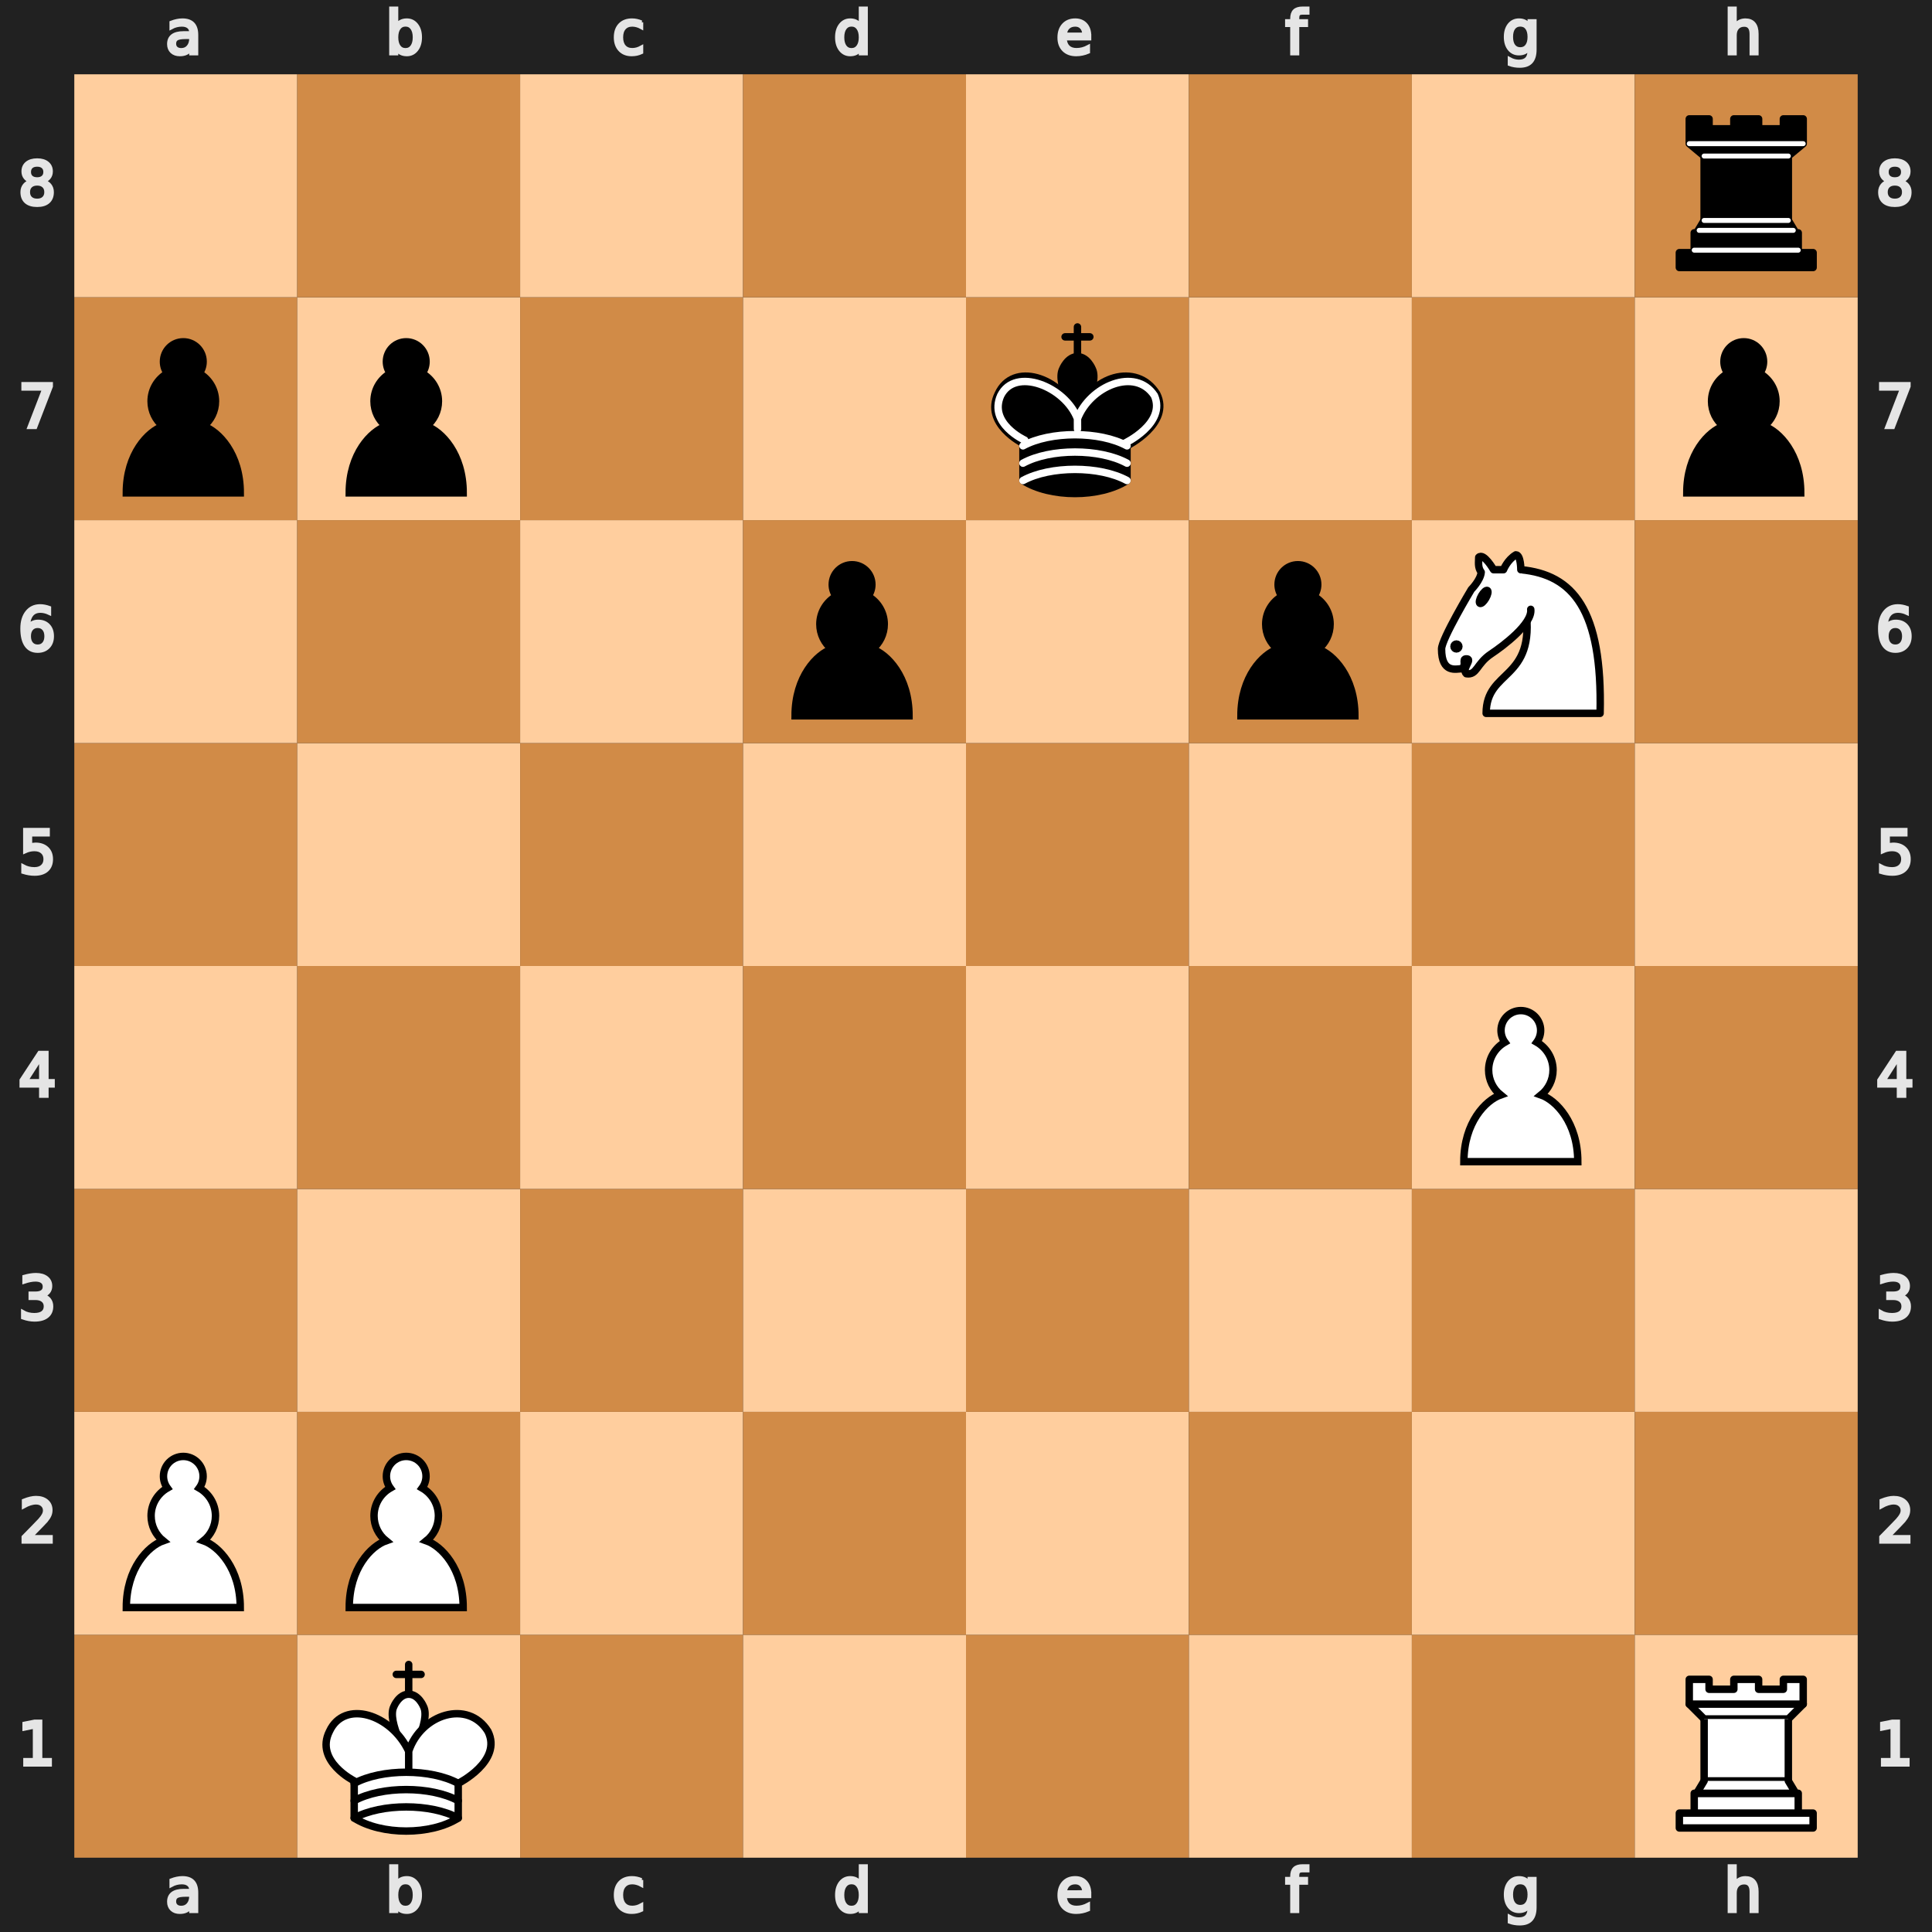
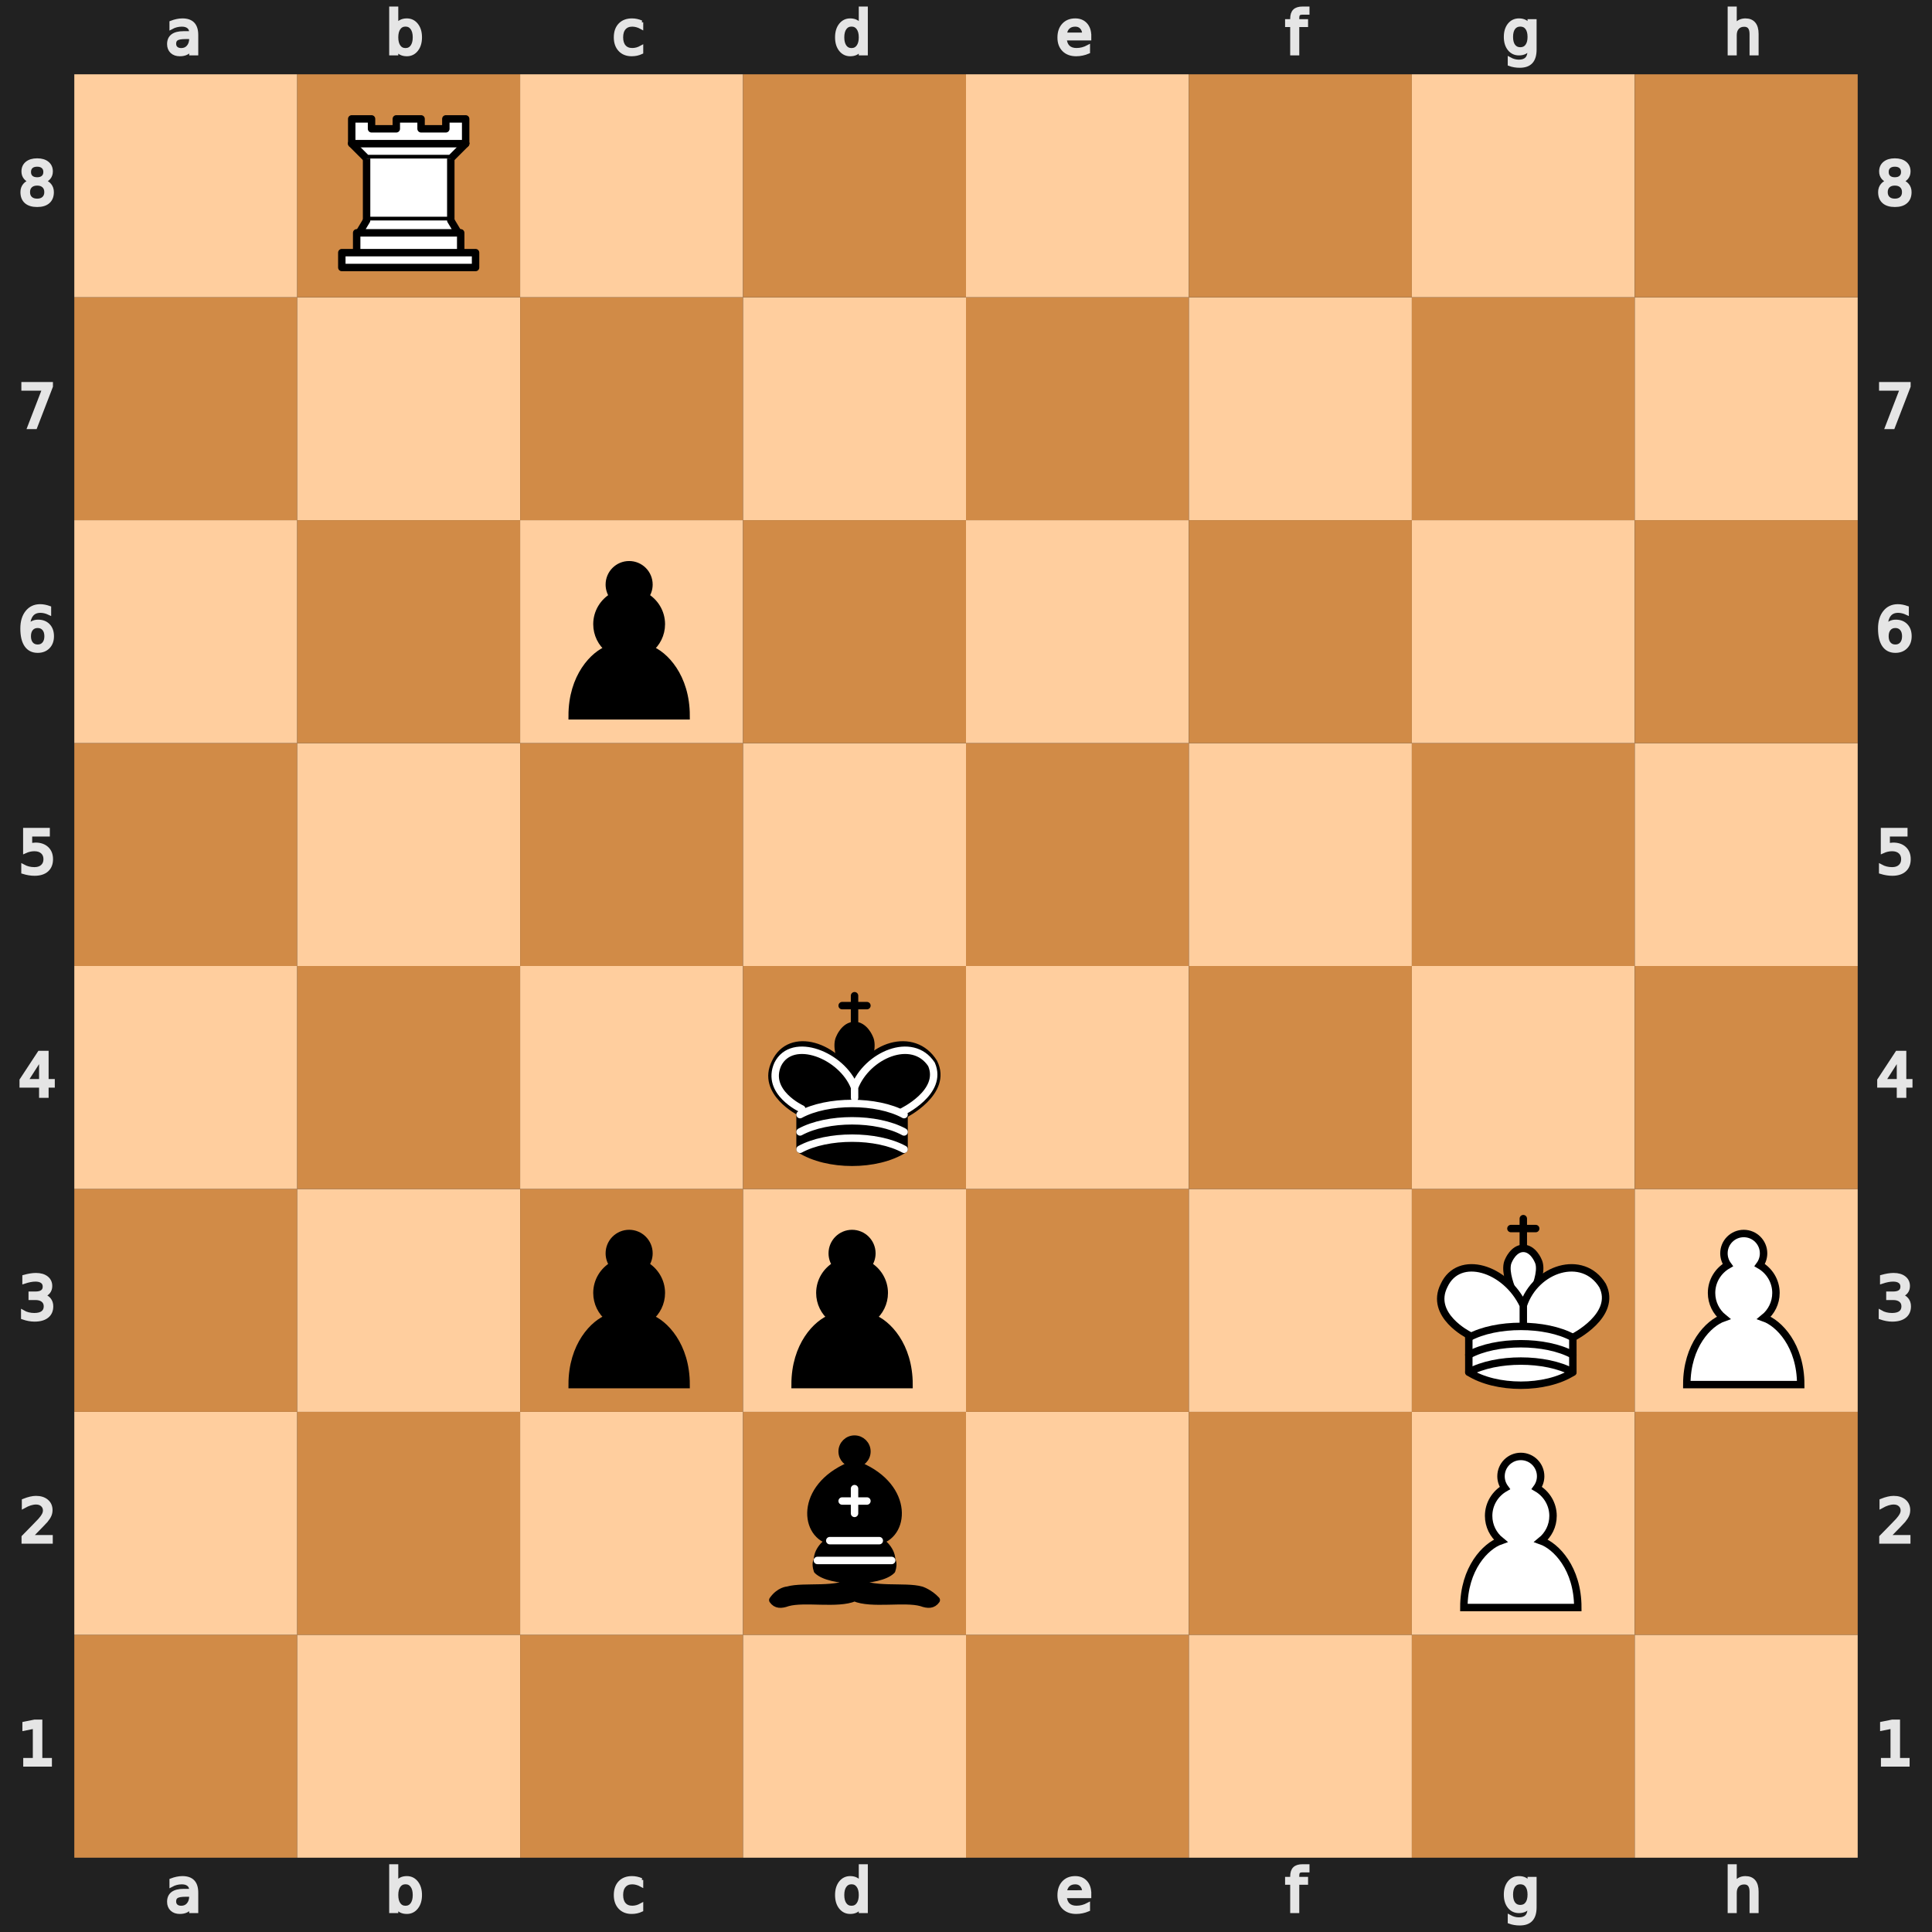
<svg xmlns="http://www.w3.org/2000/svg" xmlns:xlink="http://www.w3.org/1999/xlink" version="1.1" viewBox="0 0 390 390" width="350" height="350">
  <defs>
    <g id="white-pawn" class="white pawn">
      <path d="M22 9c-2.21 0-4 1.79-4 4 0 .89.29 1.71.78 2.38-1.95 1.12-3.28 3.21-3.28 5.62 0 2.03.94 3.84 2.41 5.03-3 1.06-7.41 5.55-7.41 13.47h23c0-7.92-4.41-12.41-7.41-13.47 1.47-1.19 2.41-3 2.41-5.03 0-2.41-1.33-4.5-3.28-5.62.49-.67.78-1.49.78-2.38 0-2.21-1.79-4-4-4z" fill="#fff" stroke="#000" stroke-width="1.5" stroke-linecap="round" />
-     </g>
-     <g id="white-knight" class="white knight" fill="none" fill-rule="evenodd" stroke="#000" stroke-width="1.5" stroke-linecap="round" stroke-linejoin="round">
-       <path d="M 22,10 C 32.5,11 38.5,18 38,39 L 15,39 C 15,30 25,32.5 23,18" style="fill:#ffffff; stroke:#000000;" />
-       <path d="M 24,18 C 24.38,20.91 18.45,25.37 16,27 C 13,29 13.18,31.34 11,31 C 9.958,30.06 12.41,27.96 11,28 C 10,28 11.19,29.23 10,30 C 9,30 5.997,31 6,26 C 6,24 12,14 12,14 C 12,14 13.89,12.1 14,10.5 C 13.27,9.506 13.5,8.5 13.5,7.5 C 14.5,6.5 16.5,10 16.5,10 L 18.5,10 C 18.5,10 19.28,8.008 21,7 C 22,7 22,10 22,10" style="fill:#ffffff; stroke:#000000;" />
-       <path d="M 9.5 25.5 A 0.5 0.5 0 1 1 8.5,25.5 A 0.5 0.5 0 1 1 9.5 25.5 z" style="fill:#000000; stroke:#000000;" />
-       <path d="M 15 15.5 A 0.5 1.5 0 1 1 14,15.5 A 0.5 1.5 0 1 1 15 15.5 z" transform="matrix(0.866,0.5,-0.5,0.866,9.693,-5.173)" style="fill:#000000; stroke:#000000;" />
    </g>
    <g id="white-rook" class="white rook" fill="#fff" fill-rule="evenodd" stroke="#000" stroke-width="1.5" stroke-linecap="round" stroke-linejoin="round">
      <path d="M9 39h27v-3H9v3zM12 36v-4h21v4H12zM11 14V9h4v2h5V9h5v2h5V9h4v5" stroke-linecap="butt" />
      <path d="M34 14l-3 3H14l-3-3" />
      <path d="M31 17v12.5H14V17" stroke-linecap="butt" stroke-linejoin="miter" />
      <path d="M31 29.5l1.5 2.5h-20l1.5-2.5" />
      <path d="M11 14h23" fill="none" stroke-linejoin="miter" />
    </g>
    <g id="white-king" class="white king" fill="none" fill-rule="evenodd" stroke="#000" stroke-width="1.5" stroke-linecap="round" stroke-linejoin="round">
      <path d="M22.5 11.63V6M20 8h5" stroke-linejoin="miter" />
      <path d="M22.5 25s4.5-7.5 3-10.5c0 0-1-2.5-3-2.5s-3 2.5-3 2.5c-1.5 3 3 10.5 3 10.5" fill="#fff" stroke-linecap="butt" stroke-linejoin="miter" />
      <path d="M11.5 37c5.5 3.5 15.5 3.5 21 0v-7s9-4.5 6-10.5c-4-6.5-13.5-3.5-16 4V27v-3.5c-3.5-7.5-13-10.5-16-4-3 6 5 10 5 10V37z" fill="#fff" />
      <path d="M11.5 30c5.5-3 15.5-3 21 0m-21 3.5c5.5-3 15.5-3 21 0m-21 3.5c5.5-3 15.5-3 21 0" />
    </g>
    <g id="black-pawn" class="black pawn">
      <path d="M22 9c-2.21 0-4 1.79-4 4 0 .89.29 1.71.78 2.38-1.95 1.12-3.28 3.21-3.28 5.62 0 2.03.94 3.84 2.41 5.03-3 1.06-7.41 5.55-7.41 13.47h23c0-7.92-4.41-12.41-7.41-13.47 1.47-1.19 2.41-3 2.41-5.03 0-2.41-1.33-4.5-3.28-5.62.49-.67.78-1.49.78-2.38 0-2.21-1.79-4-4-4z" stroke="#000" stroke-width="1.5" stroke-linecap="round" />
    </g>
-     <g id="black-rook" class="black rook" fill="#000" fill-rule="evenodd" stroke="#000" stroke-width="1.5" stroke-linecap="round" stroke-linejoin="round">
-       <path d="M9 39h27v-3H9v3zM12.5 32l1.5-2.5h17l1.5 2.5h-20zM12 36v-4h21v4H12z" stroke-linecap="butt" />
-       <path d="M14 29.5v-13h17v13H14z" stroke-linecap="butt" stroke-linejoin="miter" />
-       <path d="M14 16.5L11 14h23l-3 2.5H14zM11 14V9h4v2h5V9h5v2h5V9h4v5H11z" stroke-linecap="butt" />
-       <path d="M12 35.5h21M13 31.5h19M14 29.5h17M14 16.5h17M11 14h23" fill="none" stroke="#fff" stroke-width="1" stroke-linejoin="miter" />
+     <g id="black-bishop" class="black bishop" fill="none" fill-rule="evenodd" stroke="#000" stroke-width="1.5" stroke-linecap="round" stroke-linejoin="round">
+       <path d="M9 36c3.39-.97 10.11.43 13.5-2 3.39 2.43 10.11 1.03 13.5 2 0 0 1.65.54 3 2-.68.97-1.65.99-3 .5-3.39-.97-10.11.46-13.5-1-3.39 1.46-10.11.03-13.5 1-1.354.49-2.323.47-3-.5 1.354-1.94 3-2 3-2zm6-4c2.5 2.5 12.5 2.5 15 0 .5-1.5 0-2 0-2 0-2.5-2.5-4-2.5-4 5.5-1.5 6-11.5-5-15.5-11 4-10.5 14-5 15.5 0 0-2.5 1.5-2.5 4 0 0-.5.5 0 2zM25 8a2.5 2.5 0 1 1-5 0 2.5 2.5 0 1 1 5 0z" fill="#000" stroke-linecap="butt" />
+       <path d="M17.5 26h10M15 30h15m-7.5-14.5v5M20 18h5" stroke="#fff" stroke-linejoin="miter" />
    </g>
    <g id="black-king" class="black king" fill="none" fill-rule="evenodd" stroke="#000" stroke-width="1.5" stroke-linecap="round" stroke-linejoin="round">
      <path d="M22.5 11.63V6" stroke-linejoin="miter" />
      <path d="M22.5 25s4.5-7.5 3-10.5c0 0-1-2.5-3-2.5s-3 2.5-3 2.5c-1.5 3 3 10.5 3 10.5" fill="#000" stroke-linecap="butt" stroke-linejoin="miter" />
      <path d="M11.5 37c5.5 3.5 15.5 3.5 21 0v-7s9-4.5 6-10.5c-4-6.5-13.5-3.5-16 4V27v-3.5c-3.5-7.5-13-10.5-16-4-3 6 5 10 5 10V37z" fill="#000" />
      <path d="M20 8h5" stroke-linejoin="miter" />
      <path d="M32 29.5s8.5-4 6.03-9.65C34.15 14 25 18 22.5 24.5l.01 2.1-.01-2.1C20 18 9.906 14 6.997 19.85c-2.497 5.65 4.853 9 4.853 9M11.5 30c5.5-3 15.5-3 21 0m-21 3.5c5.5-3 15.5-3 21 0m-21 3.5c5.5-3 15.5-3 21 0" stroke="#fff" />
    </g>
  </defs>
  <rect x="0" y="0" width="390" height="390" fill="#212121" />
  <g transform="translate(20, 0) scale(0.75, 0.75)" fill="#e5e5e5" stroke="#e5e5e5">
    <path d="M23.328 10.016q-1.742 0-2.414.398-.672.398-.672 1.36 0 .765.5 1.218.508.445 1.375.445 1.196 0 1.914-.843.727-.852.727-2.258v-.32zm2.867-.594v4.992h-1.437v-1.328q-.492.797-1.227 1.18-.734.375-1.797.375-1.343 0-2.14-.75-.79-.758-.79-2.024 0-1.476.985-2.226.992-.75 2.953-.75h2.016V8.75q0-.992-.656-1.531-.649-.547-1.829-.547-.75 0-1.46.18-.711.18-1.368.539V6.062q.79-.304 1.532-.453.742-.156 1.445-.156 1.898 0 2.836.984.937.985.937 2.985z" />
  </g>
  <g transform="translate(20, 375) scale(0.75, 0.75)" fill="#e5e5e5" stroke="#e5e5e5">
    <path d="M23.328 10.016q-1.742 0-2.414.398-.672.398-.672 1.36 0 .765.5 1.218.508.445 1.375.445 1.196 0 1.914-.843.727-.852.727-2.258v-.32zm2.867-.594v4.992h-1.437v-1.328q-.492.797-1.227 1.18-.734.375-1.797.375-1.343 0-2.14-.75-.79-.758-.79-2.024 0-1.476.985-2.226.992-.75 2.953-.75h2.016V8.75q0-.992-.656-1.531-.649-.547-1.829-.547-.75 0-1.46.18-.711.18-1.368.539V6.062q.79-.304 1.532-.453.742-.156 1.445-.156 1.898 0 2.836.984.937.985.937 2.985z" />
  </g>
  <g transform="translate(65, 0) scale(0.75, 0.75)" fill="#e5e5e5" stroke="#e5e5e5">
    <path d="M24.922 10.047q0-1.586-.656-2.485-.649-.906-1.79-.906-1.14 0-1.796.906-.649.899-.649 2.485 0 1.586.649 2.492.656.898 1.797.898 1.14 0 1.789-.898.656-.906.656-2.492zm-4.89-3.055q.452-.781 1.14-1.156.695-.383 1.656-.383 1.594 0 2.586 1.266 1 1.265 1 3.328 0 2.062-1 3.328-.992 1.266-2.586 1.266-.96 0-1.656-.375-.688-.383-1.14-1.164v1.312h-1.446V2.258h1.445z" />
  </g>
  <g transform="translate(65, 375) scale(0.75, 0.75)" fill="#e5e5e5" stroke="#e5e5e5">
    <path d="M24.922 10.047q0-1.586-.656-2.485-.649-.906-1.79-.906-1.14 0-1.796.906-.649.899-.649 2.485 0 1.586.649 2.492.656.898 1.797.898 1.14 0 1.789-.898.656-.906.656-2.492zm-4.89-3.055q.452-.781 1.14-1.156.695-.383 1.656-.383 1.594 0 2.586 1.266 1 1.265 1 3.328 0 2.062-1 3.328-.992 1.266-2.586 1.266-.96 0-1.656-.375-.688-.383-1.14-1.164v1.312h-1.446V2.258h1.445z" />
  </g>
  <g transform="translate(110, 0) scale(0.75, 0.75)" fill="#e5e5e5" stroke="#e5e5e5">
    <path d="M25.96 6v1.344q-.608-.336-1.226-.5-.609-.172-1.234-.172-1.398 0-2.172.89-.773.883-.773 2.485 0 1.601.773 2.492.774.883 2.172.883.625 0 1.234-.164.618-.172 1.227-.508v1.328q-.602.281-1.25.422-.64.14-1.367.14-1.977 0-3.14-1.242-1.165-1.242-1.165-3.351 0-2.14 1.172-3.367 1.18-1.227 3.227-1.227.664 0 1.296.14.633.134 1.227.407z" />
  </g>
  <g transform="translate(110, 375) scale(0.75, 0.75)" fill="#e5e5e5" stroke="#e5e5e5">
    <path d="M25.96 6v1.344q-.608-.336-1.226-.5-.609-.172-1.234-.172-1.398 0-2.172.89-.773.883-.773 2.485 0 1.601.773 2.492.774.883 2.172.883.625 0 1.234-.164.618-.172 1.227-.508v1.328q-.602.281-1.25.422-.64.14-1.367.14-1.977 0-3.14-1.242-1.165-1.242-1.165-3.351 0-2.14 1.172-3.367 1.18-1.227 3.227-1.227.664 0 1.296.14.633.134 1.227.407z" />
  </g>
  <g transform="translate(155, 0) scale(0.75, 0.75)" fill="#e5e5e5" stroke="#e5e5e5">
    <path d="M24.973 6.992V2.258h1.437v12.156h-1.437v-1.312q-.453.78-1.149 1.164-.687.375-1.656.375-1.586 0-2.586-1.266-.992-1.266-.992-3.328 0-2.063.992-3.328 1-1.266 2.586-1.266.969 0 1.656.383.696.375 1.149 1.156zm-4.899 3.055q0 1.586.649 2.492.656.898 1.797.898 1.14 0 1.796-.898.657-.906.657-2.492 0-1.586-.657-2.485-.656-.906-1.796-.906-1.141 0-1.797.906-.649.899-.649 2.485z" />
  </g>
  <g transform="translate(155, 375) scale(0.75, 0.75)" fill="#e5e5e5" stroke="#e5e5e5">
    <path d="M24.973 6.992V2.258h1.437v12.156h-1.437v-1.312q-.453.78-1.149 1.164-.687.375-1.656.375-1.586 0-2.586-1.266-.992-1.266-.992-3.328 0-2.063.992-3.328 1-1.266 2.586-1.266.969 0 1.656.383.696.375 1.149 1.156zm-4.899 3.055q0 1.586.649 2.492.656.898 1.797.898 1.14 0 1.796-.898.657-.906.657-2.492 0-1.586-.657-2.485-.656-.906-1.796-.906-1.141 0-1.797.906-.649.899-.649 2.485z" />
  </g>
  <g transform="translate(200, 0) scale(0.75, 0.75)" fill="#e5e5e5" stroke="#e5e5e5">
    <path d="M26.555 9.68v.703h-6.61q.094 1.484.89 2.265.806.774 2.235.774.828 0 1.602-.203.781-.203 1.547-.61v1.36q-.774.328-1.586.5-.813.172-1.649.172-2.093 0-3.32-1.22-1.219-1.218-1.219-3.296 0-2.148 1.157-3.406 1.164-1.266 3.132-1.266 1.766 0 2.79 1.14 1.03 1.134 1.03 3.087zm-1.438-.422q-.015-1.18-.664-1.883-.64-.703-1.703-.703-1.203 0-1.93.68-.718.68-.828 1.914z" />
  </g>
  <g transform="translate(200, 375) scale(0.75, 0.75)" fill="#e5e5e5" stroke="#e5e5e5">
    <path d="M26.555 9.68v.703h-6.61q.094 1.484.89 2.265.806.774 2.235.774.828 0 1.602-.203.781-.203 1.547-.61v1.36q-.774.328-1.586.5-.813.172-1.649.172-2.093 0-3.32-1.22-1.219-1.218-1.219-3.296 0-2.148 1.157-3.406 1.164-1.266 3.132-1.266 1.766 0 2.79 1.14 1.03 1.134 1.03 3.087zm-1.438-.422q-.015-1.18-.664-1.883-.64-.703-1.703-.703-1.203 0-1.93.68-.718.68-.828 1.914z" />
  </g>
  <g transform="translate(245, 0) scale(0.75, 0.75)" fill="#e5e5e5" stroke="#e5e5e5">
    <path d="M25.285 2.258v1.195H23.91q-.773 0-1.078.313-.297.312-.297 1.125v.773h2.367v1.117h-2.367v7.633H21.09V6.781h-1.375V5.664h1.375v-.61q0-1.46.68-2.124.68-.672 2.156-.672z" />
  </g>
  <g transform="translate(245, 375) scale(0.75, 0.75)" fill="#e5e5e5" stroke="#e5e5e5">
    <path d="M25.285 2.258v1.195H23.91q-.773 0-1.078.313-.297.312-.297 1.125v.773h2.367v1.117h-2.367v7.633H21.09V6.781h-1.375V5.664h1.375v-.61q0-1.46.68-2.124.68-.672 2.156-.672z" />
  </g>
  <g transform="translate(290, 0) scale(0.75, 0.75)" fill="#e5e5e5" stroke="#e5e5e5">
    <path d="M24.973 9.937q0-1.562-.649-2.421-.64-.86-1.804-.86-1.157 0-1.805.86-.64.859-.64 2.421 0 1.555.64 2.415.648.859 1.805.859 1.164 0 1.804-.86.649-.859.649-2.414zm1.437 3.391q0 2.234-.992 3.32-.992 1.094-3.04 1.094-.757 0-1.429-.117-.672-.11-1.304-.344v-1.398q.632.344 1.25.508.617.164 1.257.164 1.414 0 2.118-.743.703-.734.703-2.226v-.711q-.446.773-1.141 1.156-.695.383-1.664.383-1.61 0-2.594-1.227-.984-1.226-.984-3.25 0-2.03.984-3.257.985-1.227 2.594-1.227.969 0 1.664.383t1.14 1.156V5.664h1.438z" />
  </g>
  <g transform="translate(290, 375) scale(0.75, 0.75)" fill="#e5e5e5" stroke="#e5e5e5">
    <path d="M24.973 9.937q0-1.562-.649-2.421-.64-.86-1.804-.86-1.157 0-1.805.86-.64.859-.64 2.421 0 1.555.64 2.415.648.859 1.805.859 1.164 0 1.804-.86.649-.859.649-2.414zm1.437 3.391q0 2.234-.992 3.32-.992 1.094-3.04 1.094-.757 0-1.429-.117-.672-.11-1.304-.344v-1.398q.632.344 1.25.508.617.164 1.257.164 1.414 0 2.118-.743.703-.734.703-2.226v-.711q-.446.773-1.141 1.156-.695.383-1.664.383-1.61 0-2.594-1.227-.984-1.226-.984-3.25 0-2.03.984-3.257.985-1.227 2.594-1.227.969 0 1.664.383t1.14 1.156V5.664h1.438z" />
  </g>
  <g transform="translate(335, 0) scale(0.75, 0.75)" fill="#e5e5e5" stroke="#e5e5e5">
    <path d="M26.164 9.133v5.281h-1.437V9.18q0-1.243-.485-1.86-.484-.617-1.453-.617-1.164 0-1.836.742-.672.742-.672 2.024v4.945h-1.445V2.258h1.445v4.765q.516-.789 1.211-1.18.703-.39 1.617-.39 1.508 0 2.282.938.773.93.773 2.742z" />
  </g>
  <g transform="translate(335, 375) scale(0.75, 0.75)" fill="#e5e5e5" stroke="#e5e5e5">
    <path d="M26.164 9.133v5.281h-1.437V9.18q0-1.243-.485-1.86-.484-.617-1.453-.617-1.164 0-1.836.742-.672.742-.672 2.024v4.945h-1.445V2.258h1.445v4.765q.516-.789 1.211-1.18.703-.39 1.617-.39 1.508 0 2.282.938.773.93.773 2.742z" />
  </g>
  <g transform="translate(0, 335) scale(0.75, 0.75)" fill="#e5e5e5" stroke="#e5e5e5">
    <path d="M6.754 26.996h2.578v-8.898l-2.805.562v-1.437l2.79-.563h1.578v10.336h2.578v1.328h-6.72z" />
  </g>
  <g transform="translate(375, 335) scale(0.75, 0.75)" fill="#e5e5e5" stroke="#e5e5e5">
    <path d="M6.754 26.996h2.578v-8.898l-2.805.562v-1.437l2.79-.563h1.578v10.336h2.578v1.328h-6.72z" />
  </g>
  <g transform="translate(0, 290) scale(0.75, 0.75)" fill="#e5e5e5" stroke="#e5e5e5">
    <path d="M8.195 26.996h5.508v1.328H6.297v-1.328q.898-.93 2.445-2.492 1.555-1.57 1.953-2.024.758-.851 1.055-1.437.305-.594.305-1.164 0-.93-.657-1.516-.648-.586-1.695-.586-.742 0-1.57.258-.82.258-1.758.781v-1.593q.953-.383 1.781-.578.828-.196 1.516-.196 1.812 0 2.89.906 1.079.907 1.079 2.422 0 .72-.274 1.368-.265.64-.976 1.515-.196.227-1.243 1.313-1.046 1.078-2.953 3.023z" />
  </g>
  <g transform="translate(375, 290) scale(0.75, 0.75)" fill="#e5e5e5" stroke="#e5e5e5">
    <path d="M8.195 26.996h5.508v1.328H6.297v-1.328q.898-.93 2.445-2.492 1.555-1.57 1.953-2.024.758-.851 1.055-1.437.305-.594.305-1.164 0-.93-.657-1.516-.648-.586-1.695-.586-.742 0-1.57.258-.82.258-1.758.781v-1.593q.953-.383 1.781-.578.828-.196 1.516-.196 1.812 0 2.89.906 1.079.907 1.079 2.422 0 .72-.274 1.368-.265.64-.976 1.515-.196.227-1.243 1.313-1.046 1.078-2.953 3.023z" />
  </g>
  <g transform="translate(0, 245) scale(0.75, 0.75)" fill="#e5e5e5" stroke="#e5e5e5">
    <path d="M11.434 22.035q1.132.242 1.765 1.008.64.766.64 1.89 0 1.727-1.187 2.672-1.187.946-3.375.946-.734 0-1.515-.149-.774-.14-1.602-.43V26.45q.656.383 1.438.578.78.196 1.632.196 1.485 0 2.258-.586.782-.586.782-1.703 0-1.032-.727-1.61-.719-.586-2.008-.586h-1.36v-1.297h1.423q1.164 0 1.78-.46.618-.47.618-1.344 0-.899-.64-1.375-.633-.485-1.82-.485-.65 0-1.391.141-.743.14-1.633.437V16.95q.898-.25 1.68-.375.788-.125 1.484-.125 1.797 0 2.844.82 1.046.813 1.046 2.204 0 .968-.554 1.64-.555.664-1.578.922z" />
  </g>
  <g transform="translate(375, 245) scale(0.75, 0.75)" fill="#e5e5e5" stroke="#e5e5e5">
    <path d="M11.434 22.035q1.132.242 1.765 1.008.64.766.64 1.89 0 1.727-1.187 2.672-1.187.946-3.375.946-.734 0-1.515-.149-.774-.14-1.602-.43V26.45q.656.383 1.438.578.78.196 1.632.196 1.485 0 2.258-.586.782-.586.782-1.703 0-1.032-.727-1.61-.719-.586-2.008-.586h-1.36v-1.297h1.423q1.164 0 1.78-.46.618-.47.618-1.344 0-.899-.64-1.375-.633-.485-1.82-.485-.65 0-1.391.141-.743.14-1.633.437V16.95q.898-.25 1.68-.375.788-.125 1.484-.125 1.797 0 2.844.82 1.046.813 1.046 2.204 0 .968-.554 1.64-.555.664-1.578.922z" />
  </g>
  <g transform="translate(0, 200) scale(0.75, 0.75)" fill="#e5e5e5" stroke="#e5e5e5">
    <path d="M11.016 18.035L7.03 24.262h3.985zm-.414-1.375h1.984v7.602h1.664v1.312h-1.664v2.75h-1.57v-2.75H5.75v-1.523z" />
  </g>
  <g transform="translate(375, 200) scale(0.75, 0.75)" fill="#e5e5e5" stroke="#e5e5e5">
    <path d="M11.016 18.035L7.03 24.262h3.985zm-.414-1.375h1.984v7.602h1.664v1.312h-1.664v2.75h-1.57v-2.75H5.75v-1.523z" />
  </g>
  <g transform="translate(0, 155) scale(0.75, 0.75)" fill="#e5e5e5" stroke="#e5e5e5">
    <path d="M6.719 16.66h6.195v1.328h-4.75v2.86q.344-.118.688-.172.343-.063.687-.063 1.953 0 3.094 1.07 1.14 1.07 1.14 2.899 0 1.883-1.171 2.93-1.172 1.039-3.305 1.039-.735 0-1.5-.125-.758-.125-1.57-.375v-1.586q.703.383 1.453.57.75.188 1.586.188 1.351 0 2.14-.711.79-.711.79-1.93 0-1.219-.79-1.93-.789-.71-2.14-.71-.633 0-1.266.14-.625.14-1.281.438z" />
  </g>
  <g transform="translate(375, 155) scale(0.75, 0.75)" fill="#e5e5e5" stroke="#e5e5e5">
    <path d="M6.719 16.66h6.195v1.328h-4.75v2.86q.344-.118.688-.172.343-.063.687-.063 1.953 0 3.094 1.07 1.14 1.07 1.14 2.899 0 1.883-1.171 2.93-1.172 1.039-3.305 1.039-.735 0-1.5-.125-.758-.125-1.57-.375v-1.586q.703.383 1.453.57.75.188 1.586.188 1.351 0 2.14-.711.79-.711.79-1.93 0-1.219-.79-1.93-.789-.71-2.14-.71-.633 0-1.266.14-.625.14-1.281.438z" />
  </g>
  <g transform="translate(0, 110) scale(0.75, 0.75)" fill="#e5e5e5" stroke="#e5e5e5">
    <path d="M10.137 21.863q-1.063 0-1.688.727-.617.726-.617 1.992 0 1.258.617 1.992.625.727 1.688.727 1.062 0 1.68-.727.624-.734.624-1.992 0-1.266-.625-1.992-.617-.727-1.68-.727zm3.133-4.945v1.437q-.594-.28-1.204-.43-.601-.148-1.195-.148-1.562 0-2.39 1.055-.82 1.055-.938 3.188.46-.68 1.156-1.04.696-.367 1.531-.367 1.758 0 2.774 1.07 1.023 1.063 1.023 2.899 0 1.797-1.062 2.883-1.063 1.086-2.828 1.086-2.024 0-3.094-1.547-1.07-1.555-1.07-4.5 0-2.766 1.312-4.406 1.313-1.649 3.524-1.649.593 0 1.195.117.61.118 1.266.352z" />
  </g>
  <g transform="translate(375, 110) scale(0.75, 0.75)" fill="#e5e5e5" stroke="#e5e5e5">
    <path d="M10.137 21.863q-1.063 0-1.688.727-.617.726-.617 1.992 0 1.258.617 1.992.625.727 1.688.727 1.062 0 1.68-.727.624-.734.624-1.992 0-1.266-.625-1.992-.617-.727-1.68-.727zm3.133-4.945v1.437q-.594-.28-1.204-.43-.601-.148-1.195-.148-1.562 0-2.39 1.055-.82 1.055-.938 3.188.46-.68 1.156-1.04.696-.367 1.531-.367 1.758 0 2.774 1.07 1.023 1.063 1.023 2.899 0 1.797-1.062 2.883-1.063 1.086-2.828 1.086-2.024 0-3.094-1.547-1.07-1.555-1.07-4.5 0-2.766 1.312-4.406 1.313-1.649 3.524-1.649.593 0 1.195.117.61.118 1.266.352z" />
  </g>
  <g transform="translate(0, 65) scale(0.75, 0.75)" fill="#e5e5e5" stroke="#e5e5e5">
    <path d="M6.25 16.66h7.5v.672L9.516 28.324H7.867l3.985-10.336H6.25z" />
  </g>
  <g transform="translate(375, 65) scale(0.75, 0.75)" fill="#e5e5e5" stroke="#e5e5e5">
    <path d="M6.25 16.66h7.5v.672L9.516 28.324H7.867l3.985-10.336H6.25z" />
  </g>
  <g transform="translate(0, 20) scale(0.75, 0.75)" fill="#e5e5e5" stroke="#e5e5e5">
    <path d="M10 22.785q-1.125 0-1.773.602-.641.601-.641 1.656t.64 1.656q.649.602 1.774.602t1.773-.602q.649-.61.649-1.656 0-1.055-.649-1.656-.64-.602-1.773-.602zm-1.578-.672q-1.016-.25-1.586-.945-.563-.695-.563-1.695 0-1.399.993-2.211 1-.813 2.734-.813 1.742 0 2.734.813.993.812.993 2.21 0 1-.57 1.696-.563.695-1.571.945 1.14.266 1.773 1.04.641.773.641 1.89 0 1.695-1.04 2.602-1.03.906-2.96.906t-2.969-.906Q6 26.738 6 25.043q0-1.117.64-1.89.641-.774 1.782-1.04zm-.578-2.492q0 .906.562 1.414.57.508 1.594.508 1.016 0 1.586-.508.578-.508.578-1.414 0-.906-.578-1.414-.57-.508-1.586-.508-1.023 0-1.594.508-.562.508-.562 1.414z" />
  </g>
  <g transform="translate(375, 20) scale(0.75, 0.75)" fill="#e5e5e5" stroke="#e5e5e5">
    <path d="M10 22.785q-1.125 0-1.773.602-.641.601-.641 1.656t.64 1.656q.649.602 1.774.602t1.773-.602q.649-.61.649-1.656 0-1.055-.649-1.656-.64-.602-1.773-.602zm-1.578-.672q-1.016-.25-1.586-.945-.563-.695-.563-1.695 0-1.399.993-2.211 1-.813 2.734-.813 1.742 0 2.734.813.993.812.993 2.21 0 1-.57 1.696-.563.695-1.571.945 1.14.266 1.773 1.04.641.773.641 1.89 0 1.695-1.04 2.602-1.03.906-2.96.906t-2.969-.906Q6 26.738 6 25.043q0-1.117.64-1.89.641-.774 1.782-1.04zm-.578-2.492q0 .906.562 1.414.57.508 1.594.508 1.016 0 1.586-.508.578-.508.578-1.414 0-.906-.578-1.414-.57-.508-1.586-.508-1.023 0-1.594.508-.562.508-.562 1.414z" />
  </g>
  <rect x="15" y="330" width="45" height="45" class="square dark a1" stroke="none" fill="#d18b47" />
  <rect x="60" y="330" width="45" height="45" class="square light b1" stroke="none" fill="#ffce9e" />
  <rect x="105" y="330" width="45" height="45" class="square dark c1" stroke="none" fill="#d18b47" />
  <rect x="150" y="330" width="45" height="45" class="square light d1" stroke="none" fill="#ffce9e" />
  <rect x="195" y="330" width="45" height="45" class="square dark e1" stroke="none" fill="#d18b47" />
  <rect x="240" y="330" width="45" height="45" class="square light f1" stroke="none" fill="#ffce9e" />
  <rect x="285" y="330" width="45" height="45" class="square dark g1" stroke="none" fill="#d18b47" />
  <rect x="330" y="330" width="45" height="45" class="square light h1" stroke="none" fill="#ffce9e" />
  <rect x="15" y="285" width="45" height="45" class="square light a2" stroke="none" fill="#ffce9e" />
  <rect x="60" y="285" width="45" height="45" class="square dark b2" stroke="none" fill="#d18b47" />
  <rect x="105" y="285" width="45" height="45" class="square light c2" stroke="none" fill="#ffce9e" />
  <rect x="150" y="285" width="45" height="45" class="square dark d2" stroke="none" fill="#d18b47" />
  <rect x="195" y="285" width="45" height="45" class="square light e2" stroke="none" fill="#ffce9e" />
  <rect x="240" y="285" width="45" height="45" class="square dark f2" stroke="none" fill="#d18b47" />
  <rect x="285" y="285" width="45" height="45" class="square light g2" stroke="none" fill="#ffce9e" />
  <rect x="330" y="285" width="45" height="45" class="square dark h2" stroke="none" fill="#d18b47" />
  <rect x="15" y="240" width="45" height="45" class="square dark a3" stroke="none" fill="#d18b47" />
  <rect x="60" y="240" width="45" height="45" class="square light b3" stroke="none" fill="#ffce9e" />
  <rect x="105" y="240" width="45" height="45" class="square dark c3" stroke="none" fill="#d18b47" />
  <rect x="150" y="240" width="45" height="45" class="square light d3" stroke="none" fill="#ffce9e" />
  <rect x="195" y="240" width="45" height="45" class="square dark e3" stroke="none" fill="#d18b47" />
  <rect x="240" y="240" width="45" height="45" class="square light f3" stroke="none" fill="#ffce9e" />
  <rect x="285" y="240" width="45" height="45" class="square dark g3" stroke="none" fill="#d18b47" />
  <rect x="330" y="240" width="45" height="45" class="square light h3" stroke="none" fill="#ffce9e" />
  <rect x="15" y="195" width="45" height="45" class="square light a4" stroke="none" fill="#ffce9e" />
  <rect x="60" y="195" width="45" height="45" class="square dark b4" stroke="none" fill="#d18b47" />
  <rect x="105" y="195" width="45" height="45" class="square light c4" stroke="none" fill="#ffce9e" />
  <rect x="150" y="195" width="45" height="45" class="square dark d4" stroke="none" fill="#d18b47" />
  <rect x="195" y="195" width="45" height="45" class="square light e4" stroke="none" fill="#ffce9e" />
  <rect x="240" y="195" width="45" height="45" class="square dark f4" stroke="none" fill="#d18b47" />
  <rect x="285" y="195" width="45" height="45" class="square light g4" stroke="none" fill="#ffce9e" />
  <rect x="330" y="195" width="45" height="45" class="square dark h4" stroke="none" fill="#d18b47" />
  <rect x="15" y="150" width="45" height="45" class="square dark a5" stroke="none" fill="#d18b47" />
  <rect x="60" y="150" width="45" height="45" class="square light b5" stroke="none" fill="#ffce9e" />
  <rect x="105" y="150" width="45" height="45" class="square dark c5" stroke="none" fill="#d18b47" />
  <rect x="150" y="150" width="45" height="45" class="square light d5" stroke="none" fill="#ffce9e" />
  <rect x="195" y="150" width="45" height="45" class="square dark e5" stroke="none" fill="#d18b47" />
  <rect x="240" y="150" width="45" height="45" class="square light f5" stroke="none" fill="#ffce9e" />
  <rect x="285" y="150" width="45" height="45" class="square dark g5" stroke="none" fill="#d18b47" />
  <rect x="330" y="150" width="45" height="45" class="square light h5" stroke="none" fill="#ffce9e" />
  <rect x="15" y="105" width="45" height="45" class="square light a6" stroke="none" fill="#ffce9e" />
  <rect x="60" y="105" width="45" height="45" class="square dark b6" stroke="none" fill="#d18b47" />
  <rect x="105" y="105" width="45" height="45" class="square light c6" stroke="none" fill="#ffce9e" />
  <rect x="150" y="105" width="45" height="45" class="square dark d6" stroke="none" fill="#d18b47" />
  <rect x="195" y="105" width="45" height="45" class="square light e6" stroke="none" fill="#ffce9e" />
  <rect x="240" y="105" width="45" height="45" class="square dark f6" stroke="none" fill="#d18b47" />
  <rect x="285" y="105" width="45" height="45" class="square light g6" stroke="none" fill="#ffce9e" />
  <rect x="330" y="105" width="45" height="45" class="square dark h6" stroke="none" fill="#d18b47" />
  <rect x="15" y="60" width="45" height="45" class="square dark a7" stroke="none" fill="#d18b47" />
  <rect x="60" y="60" width="45" height="45" class="square light b7" stroke="none" fill="#ffce9e" />
  <rect x="105" y="60" width="45" height="45" class="square dark c7" stroke="none" fill="#d18b47" />
  <rect x="150" y="60" width="45" height="45" class="square light d7" stroke="none" fill="#ffce9e" />
  <rect x="195" y="60" width="45" height="45" class="square dark e7" stroke="none" fill="#d18b47" />
  <rect x="240" y="60" width="45" height="45" class="square light f7" stroke="none" fill="#ffce9e" />
  <rect x="285" y="60" width="45" height="45" class="square dark g7" stroke="none" fill="#d18b47" />
  <rect x="330" y="60" width="45" height="45" class="square light h7" stroke="none" fill="#ffce9e" />
  <rect x="15" y="15" width="45" height="45" class="square light a8" stroke="none" fill="#ffce9e" />
  <rect x="60" y="15" width="45" height="45" class="square dark b8" stroke="none" fill="#d18b47" />
  <rect x="105" y="15" width="45" height="45" class="square light c8" stroke="none" fill="#ffce9e" />
  <rect x="150" y="15" width="45" height="45" class="square dark d8" stroke="none" fill="#d18b47" />
  <rect x="195" y="15" width="45" height="45" class="square light e8" stroke="none" fill="#ffce9e" />
  <rect x="240" y="15" width="45" height="45" class="square dark f8" stroke="none" fill="#d18b47" />
  <rect x="285" y="15" width="45" height="45" class="square light g8" stroke="none" fill="#ffce9e" />
  <rect x="330" y="15" width="45" height="45" class="square dark h8" stroke="none" fill="#d18b47" />
-   <use xlink:href="#white-king" transform="translate(60, 330)" />
-   <use xlink:href="#white-rook" transform="translate(330, 330)" />
-   <use xlink:href="#white-pawn" transform="translate(15, 285)" />
-   <use xlink:href="#white-pawn" transform="translate(60, 285)" />
-   <use xlink:href="#white-pawn" transform="translate(285, 195)" />
-   <use xlink:href="#black-pawn" transform="translate(150, 105)" />
-   <use xlink:href="#black-pawn" transform="translate(240, 105)" />
-   <use xlink:href="#white-knight" transform="translate(285, 105)" />
-   <use xlink:href="#black-pawn" transform="translate(15, 60)" />
-   <use xlink:href="#black-pawn" transform="translate(60, 60)" />
-   <use xlink:href="#black-king" transform="translate(195, 60)" />
-   <use xlink:href="#black-pawn" transform="translate(330, 60)" />
-   <use xlink:href="#black-rook" transform="translate(330, 15)" />
+   <use xlink:href="#black-bishop" transform="translate(150, 285)" />
+   <use xlink:href="#white-pawn" transform="translate(285, 285)" />
+   <use xlink:href="#black-pawn" transform="translate(105, 240)" />
+   <use xlink:href="#black-pawn" transform="translate(150, 240)" />
+   <use xlink:href="#white-king" transform="translate(285, 240)" />
+   <use xlink:href="#white-pawn" transform="translate(330, 240)" />
+   <use xlink:href="#black-king" transform="translate(150, 195)" />
+   <use xlink:href="#black-pawn" transform="translate(105, 105)" />
+   <use xlink:href="#white-rook" transform="translate(60, 15)" />
</svg>
